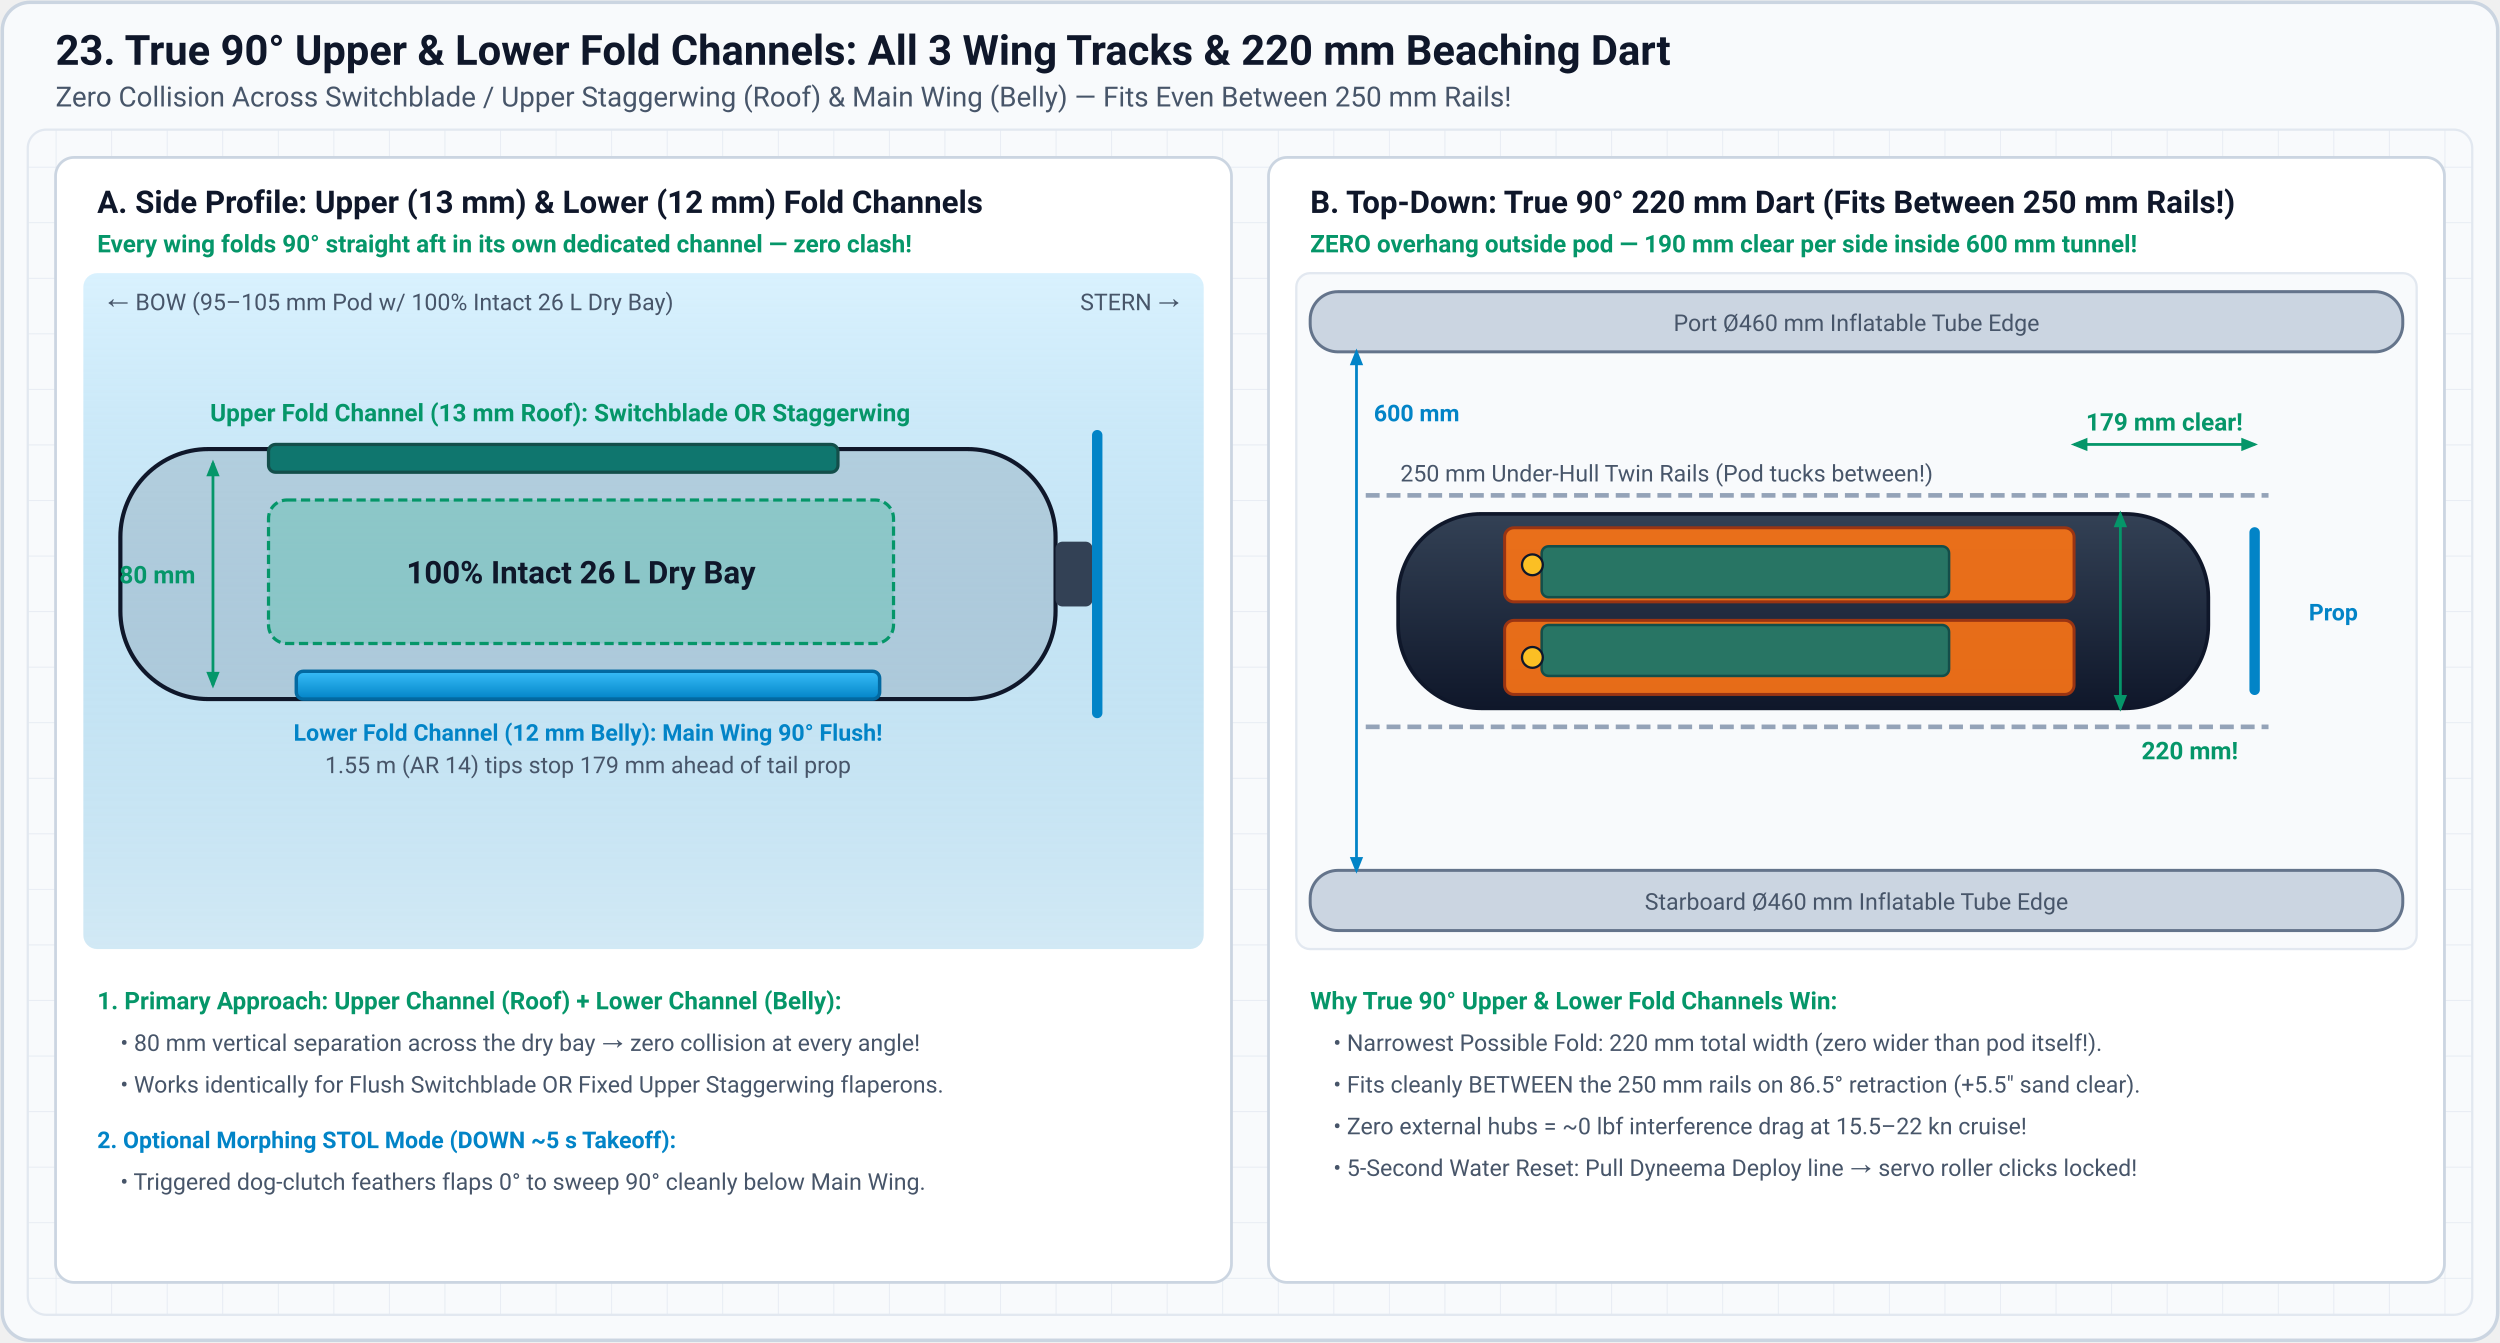
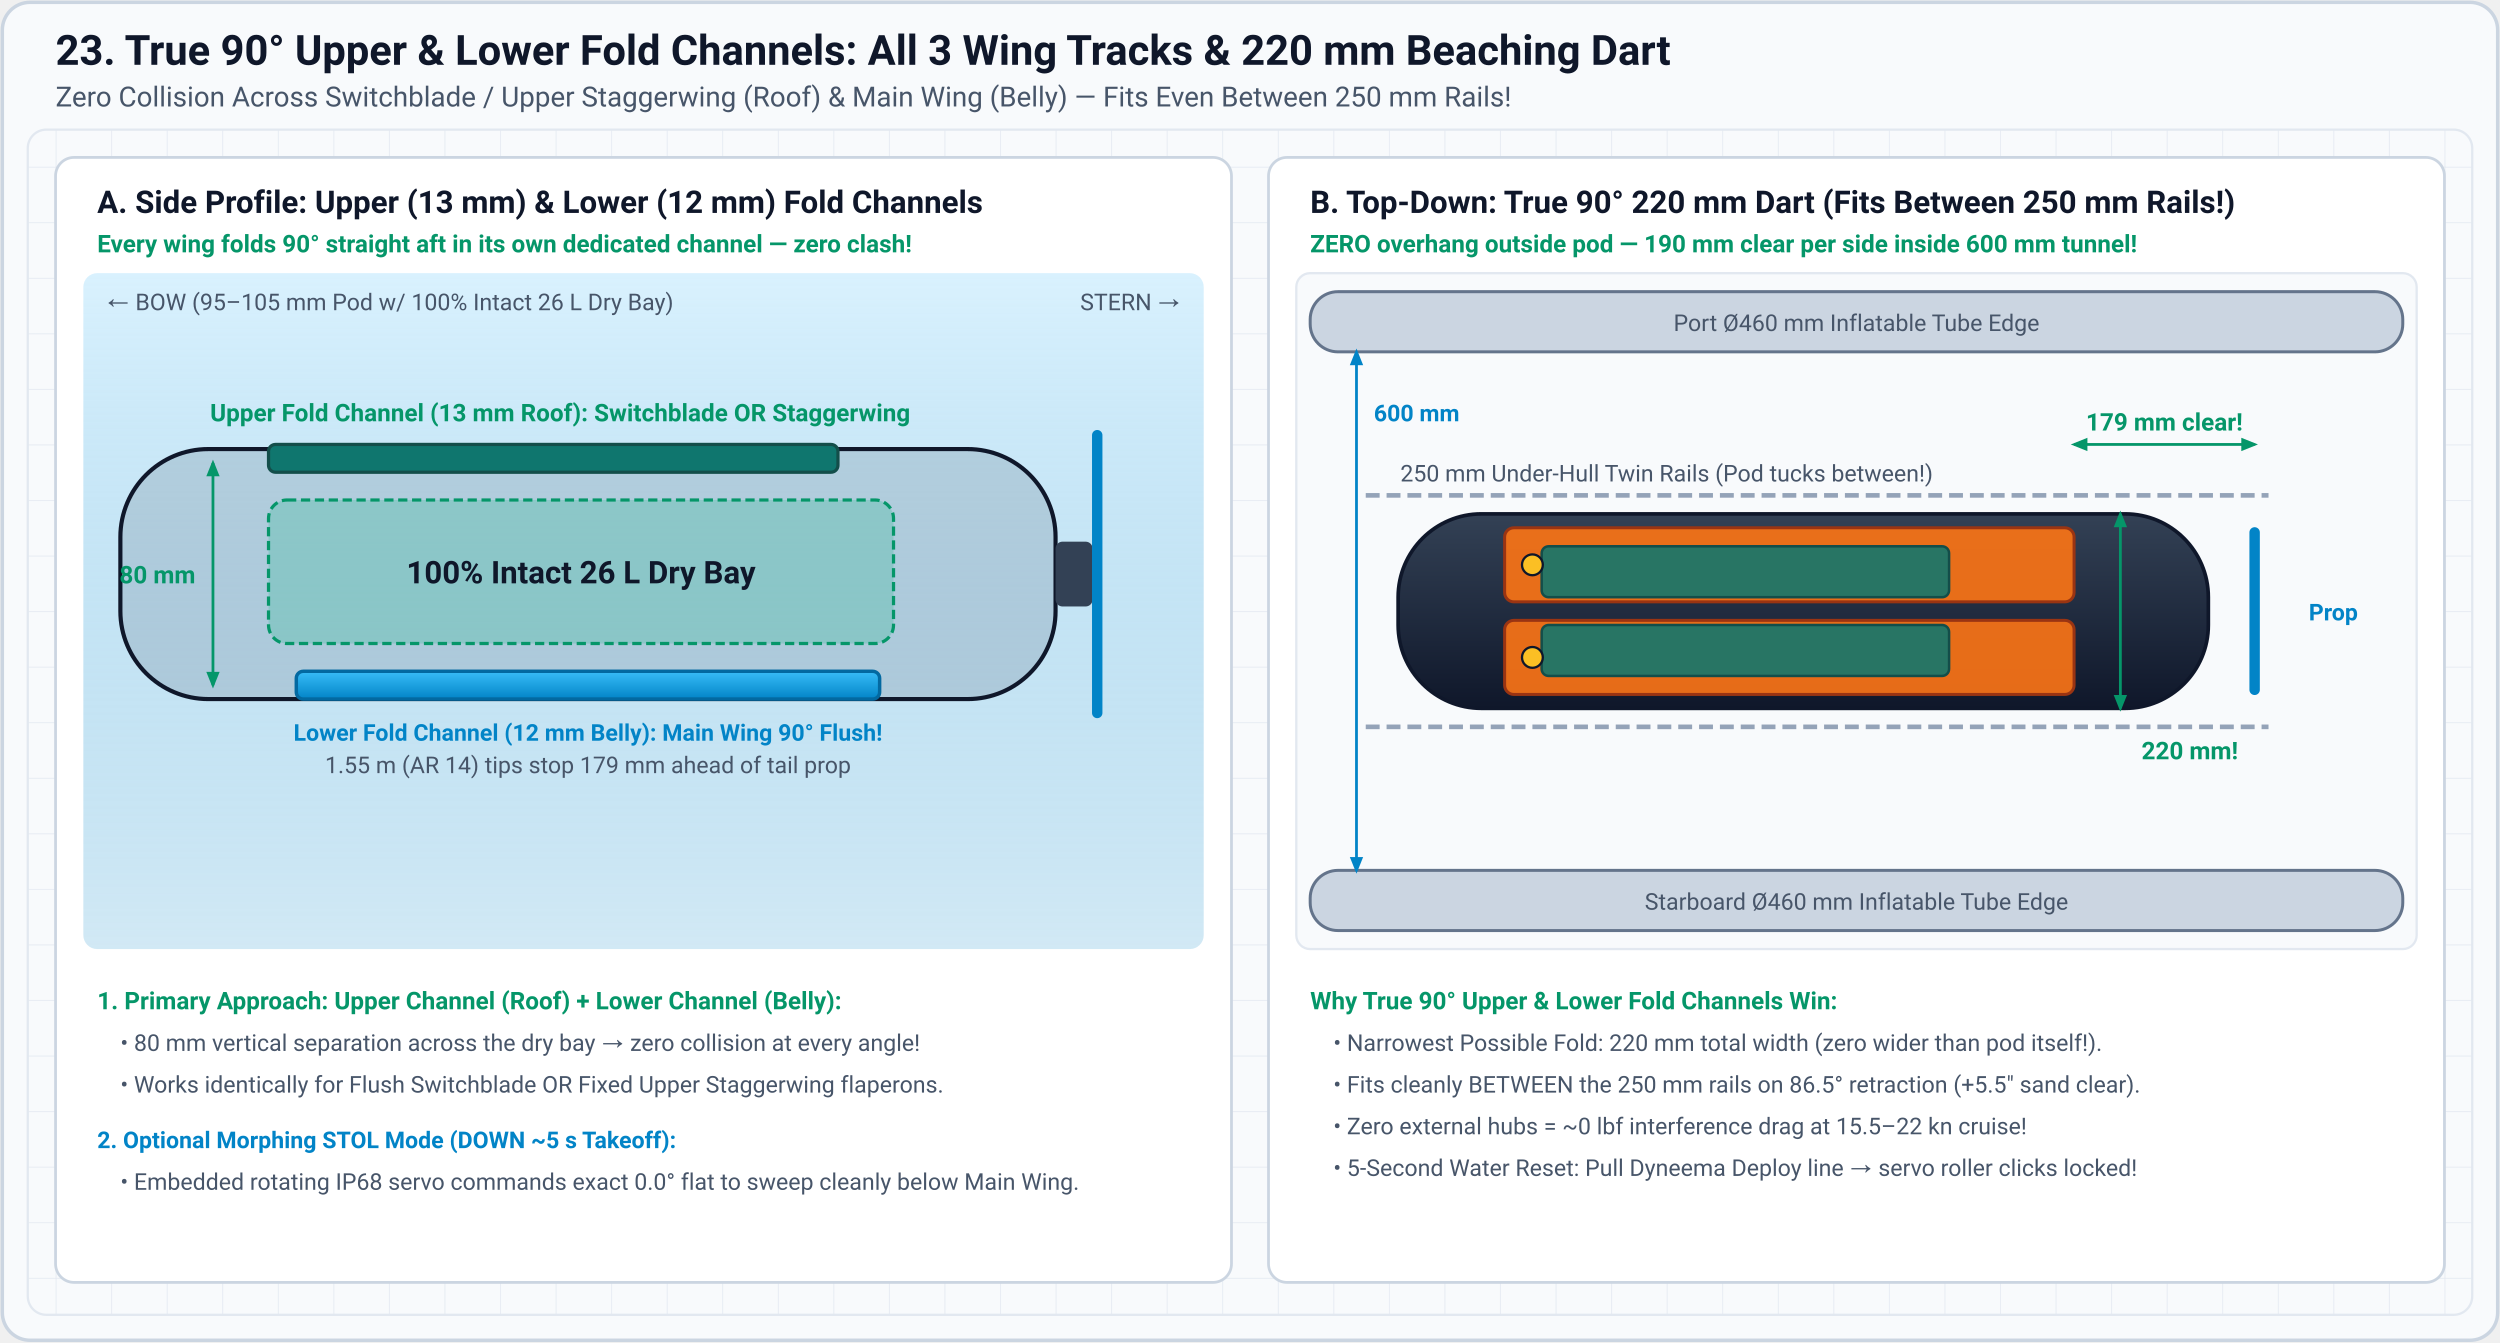
<svg xmlns="http://www.w3.org/2000/svg" viewBox="0 0 1080 580" width="1080" height="580">
  <defs>
    <pattern id="grid" width="24" height="24" patternUnits="userSpaceOnUse">
      <path d="M 24 0 L 0 0 0 24" fill="none" stroke="#E2E8F0" stroke-width="0.6" />
    </pattern>
    <linearGradient id="carbon" x1="0" y1="0" x2="0" y2="1">
      <stop offset="0%" stop-color="#334155" />
      <stop offset="100%" stop-color="#0F172A" />
    </linearGradient>
    <linearGradient id="alu" x1="0" y1="0" x2="0" y2="1">
      <stop offset="0%" stop-color="#CBD5E1" />
      <stop offset="100%" stop-color="#64748B" />
    </linearGradient>
    <linearGradient id="wingBlue" x1="0" y1="0" x2="0" y2="1">
      <stop offset="0%" stop-color="#38BDF8" />
      <stop offset="100%" stop-color="#0284C7" />
    </linearGradient>
    <linearGradient id="wingTeal" x1="0" y1="0" x2="0" y2="1">
      <stop offset="0%" stop-color="#2DD4BF" />
      <stop offset="100%" stop-color="#0D9488" />
    </linearGradient>
    <linearGradient id="water" x1="0" y1="0" x2="0" y2="1">
      <stop offset="0%" stop-color="#BAE6FD" stop-opacity="0.55" />
      <stop offset="100%" stop-color="#0284C7" stop-opacity="0.18" />
    </linearGradient>
    <linearGradient id="kevlar" x1="0" y1="0" x2="1" y2="0">
      <stop offset="0%" stop-color="#FBBF24" />
      <stop offset="100%" stop-color="#D97706" />
    </linearGradient>
    <linearGradient id="tubeGrad" x1="0" y1="0" x2="0" y2="1">
      <stop offset="0%" stop-color="#F1F5F9" />
      <stop offset="55%" stop-color="#CBD5E1" />
      <stop offset="100%" stop-color="#94A3B8" />
    </linearGradient>
    <marker id="arrDark" viewBox="0 0 10 10" refX="8" refY="5" markerWidth="6" markerHeight="6" orient="auto-start-reverse">
      <path d="M 0 1 L 10 5 L 0 9 z" fill="#334155" />
    </marker>
    <marker id="arrBlue" viewBox="0 0 10 10" refX="8" refY="5" markerWidth="6" markerHeight="6" orient="auto-start-reverse">
      <path d="M 0 1 L 10 5 L 0 9 z" fill="#0284C7" />
    </marker>
    <marker id="arrGreen" viewBox="0 0 10 10" refX="8" refY="5" markerWidth="6" markerHeight="6" orient="auto-start-reverse">
      <path d="M 0 1 L 10 5 L 0 9 z" fill="#059669" />
    </marker>
    <marker id="arrRed" viewBox="0 0 10 10" refX="8" refY="5" markerWidth="6" markerHeight="6" orient="auto-start-reverse">
      <path d="M 0 1 L 10 5 L 0 9 z" fill="#DC2626" />
    </marker>
    <style>
      text { font-family: -apple-system, BlinkMacSystemFont, "Segoe UI", Roboto, Helvetica, Arial, sans-serif; }
      .title { font-size: 18px; font-weight: 700; fill: #0F172A; }
      .sub { font-size: 12px; fill: #475569; }
      .sec { font-size: 13.5px; font-weight: 700; fill: #0F172A; }
      .lbl { font-size: 11px; font-weight: 600; fill: #1E293B; }
      .lbl-sm { font-size: 10px; fill: #475569; }
      .lbl-w { font-size: 10.5px; font-weight: 700; fill: #FFFFFF; }
      .dim { font-size: 10px; font-weight: 600; fill: #0284C7; }
      .ok { font-size: 10.5px; font-weight: 700; fill: #059669; }
      .warn { font-size: 10.5px; font-weight: 700; fill: #DC2626; }
    </style>
  </defs>
  <rect x="1" y="1" width="1078" height="578" rx="12" fill="#F8FAFC" stroke="#CBD5E1" stroke-width="1.5" />
  <rect x="12" y="56" width="1056" height="512" rx="8" fill="url(#grid)" stroke="#E2E8F0" stroke-width="1" />
  <text x="24" y="28" class="title">23. True 90° Upper &amp; Lower Fold Channels: All 3 Wing Tracks &amp; 220 mm Beaching Dart</text>
  <text x="24" y="46" class="sub">Zero Collision Across Switchblade / Upper Staggerwing (Roof) &amp; Main Wing (Belly) — Fits Even Between 250 mm Rails!</text>
  <rect x="24" y="68" width="508" height="486" rx="8" fill="#FFFFFF" stroke="#CBD5E1" stroke-width="1.2" />
  <text x="42" y="92" class="sec">A. Side Profile: Upper (13 mm) &amp; Lower (12 mm) Fold Channels</text>
  <text x="42" y="109" class="ok">Every wing folds 90° straight aft in its own dedicated channel — zero clash!</text>
  <rect x="36" y="118" width="484" height="292" rx="6" fill="url(#water)" />
  <text x="46" y="134" class="lbl-sm">← BOW (95–105 mm Pod w/ 100% Intact 26 L Dry Bay)</text>
  <text x="510" y="134" text-anchor="end" class="lbl-sm">STERN →</text>
  <rect x="52" y="194" width="404" height="108" rx="38" fill="#334155" fill-opacity="0.16" stroke="#0F172A" stroke-width="1.8" />
  <rect x="456" y="234" width="16" height="28" rx="3" fill="#334155" />
  <line x1="474" y1="188" x2="474" y2="308" stroke="#0284C7" stroke-width="4.5" stroke-linecap="round" />
  <rect x="116" y="192" width="246" height="12" rx="3" fill="#0F766E" stroke="#134E4A" stroke-width="1.4" />
  <text x="242" y="182" text-anchor="middle" class="ok">Upper Fold Channel (13 mm Roof): Switchblade OR Staggerwing</text>
  <rect x="116" y="216" width="270" height="62" rx="8" fill="#10B981" fill-opacity="0.22" stroke="#059669" stroke-width="1.4" stroke-dasharray="4,2" />
  <text x="251" y="252" text-anchor="middle" class="sec">100% Intact 26 L Dry Bay</text>
  <rect x="128" y="290" width="252" height="12" rx="3" fill="url(#wingBlue)" stroke="#0369A1" stroke-width="1.5" />
  <text x="254" y="320" text-anchor="middle" class="dim">Lower Fold Channel (12 mm Belly): Main Wing 90° Flush!</text>
  <text x="254" y="334" text-anchor="middle" class="lbl-sm">1.55 m (AR 14) tips stop 179 mm ahead of tail prop</text>
  <line x1="92.0" y1="200.0" x2="92.0" y2="296.0" stroke="#059669" stroke-width="1.2" marker-start="url(#arrGreen)" marker-end="url(#arrGreen)" />
  <text x="68.0" y="252.0" text-anchor="middle" class="ok">80 mm</text>
  <text x="42" y="436" class="ok">1. Primary Approach: Upper Channel (Roof) + Lower Channel (Belly):</text>
  <text x="52" y="454" class="lbl-sm">• 80 mm vertical separation across the dry bay → zero collision at every angle!</text>
  <text x="52" y="472" class="lbl-sm">• Works identically for Flush Switchblade OR Fixed Upper Staggerwing flaperons.</text>
  <text x="42" y="496" class="dim">2. Optional Morphing STOL Mode (DOWN ~5 s Takeoff):</text>
-   <text x="52" y="514" class="lbl-sm">• Triggered dog-clutch feathers flaps 0° to sweep 90° cleanly below Main Wing.</text>
+   <text x="52" y="514" class="lbl-sm">• Embedded rotating IP68 servo commands exact 0.0° flat to sweep cleanly below Main Wing.</text>
  <rect x="548" y="68" width="508" height="486" rx="8" fill="#FFFFFF" stroke="#CBD5E1" stroke-width="1.2" />
  <text x="566" y="92" class="sec">B. Top-Down: True 90° 220 mm Dart (Fits Between 250 mm Rails!)</text>
  <text x="566" y="109" class="ok">ZERO overhang outside pod — 190 mm clear per side inside 600 mm tunnel!</text>
  <rect x="560" y="118" width="484" height="292" rx="6" fill="#F8FAFC" stroke="#E2E8F0" stroke-width="1" />
  <rect x="566" y="126" width="472" height="26" rx="12" fill="#CBD5E1" stroke="#64748B" stroke-width="1.3" />
  <rect x="566" y="376" width="472" height="26" rx="12" fill="#CBD5E1" stroke="#64748B" stroke-width="1.3" />
  <text x="802" y="143" text-anchor="middle" class="lbl-sm">Port Ø460 mm Inflatable Tube Edge</text>
  <text x="802" y="393" text-anchor="middle" class="lbl-sm">Starboard Ø460 mm Inflatable Tube Edge</text>
  <line x1="590" y1="214" x2="980" y2="214" stroke="#94A3B8" stroke-width="2" stroke-dasharray="6,3" />
  <line x1="590" y1="314" x2="980" y2="314" stroke="#94A3B8" stroke-width="2" stroke-dasharray="6,3" />
  <text x="720" y="208" text-anchor="middle" class="lbl-sm">250 mm Under-Hull Twin Rails (Pod tucks between!)</text>
  <rect x="604" y="222" width="350" height="84" rx="36" fill="url(#carbon)" stroke="#0F172A" stroke-width="1.6" />
  <rect x="650" y="228" width="246" height="32" rx="4" fill="#F97316" fill-opacity="0.92" stroke="#9A3412" stroke-width="1.3" />
  <rect x="650" y="268" width="246" height="32" rx="4" fill="#F97316" fill-opacity="0.92" stroke="#9A3412" stroke-width="1.3" />
  <rect x="666" y="236" width="176" height="22" rx="3" fill="#0F766E" fill-opacity="0.88" stroke="#134E4A" stroke-width="1.1" />
  <rect x="666" y="270" width="176" height="22" rx="3" fill="#0F766E" fill-opacity="0.88" stroke="#134E4A" stroke-width="1.1" />
  <circle cx="662" cy="244" r="4.5" fill="#FBBF24" stroke="#0F172A" stroke-width="1" />
  <circle cx="662" cy="284" r="4.5" fill="#FBBF24" stroke="#0F172A" stroke-width="1" />
  <line x1="974" y1="230" x2="974" y2="298" stroke="#0284C7" stroke-width="4.5" stroke-linecap="round" />
  <text x="1008" y="268" text-anchor="middle" class="dim">Prop</text>
  <line x1="586.0" y1="152.0" x2="586.0" y2="376.0" stroke="#0284C7" stroke-width="1.2" marker-start="url(#arrBlue)" marker-end="url(#arrBlue)" />
  <text x="612.0" y="182.0" text-anchor="middle" class="dim">600 mm</text>
  <line x1="916.0" y1="222.0" x2="916.0" y2="306.0" stroke="#059669" stroke-width="1.2" marker-start="url(#arrGreen)" marker-end="url(#arrGreen)" />
  <text x="946.0" y="328.0" text-anchor="middle" class="ok">220 mm!</text>
  <line x1="896.0" y1="192.0" x2="974.0" y2="192.0" stroke="#059669" stroke-width="1.2" marker-start="url(#arrGreen)" marker-end="url(#arrGreen)" />
  <text x="935.0" y="186.0" text-anchor="middle" class="ok">179 mm clear!</text>
  <text x="566" y="436" class="ok">Why True 90° Upper &amp; Lower Fold Channels Win:</text>
  <text x="576" y="454" class="lbl-sm">• Narrowest Possible Fold: 220 mm total width (zero wider than pod itself!).</text>
  <text x="576" y="472" class="lbl-sm">• Fits cleanly BETWEEN the 250 mm rails on 86.5° retraction (+5.5" sand clear).</text>
  <text x="576" y="490" class="lbl-sm">• Zero external hubs = ~0 lbf interference drag at 15.5–22 kn cruise!</text>
  <text x="576" y="508" class="lbl-sm">• 5-Second Water Reset: Pull Dyneema Deploy line → servo roller clicks locked!</text>
</svg>
